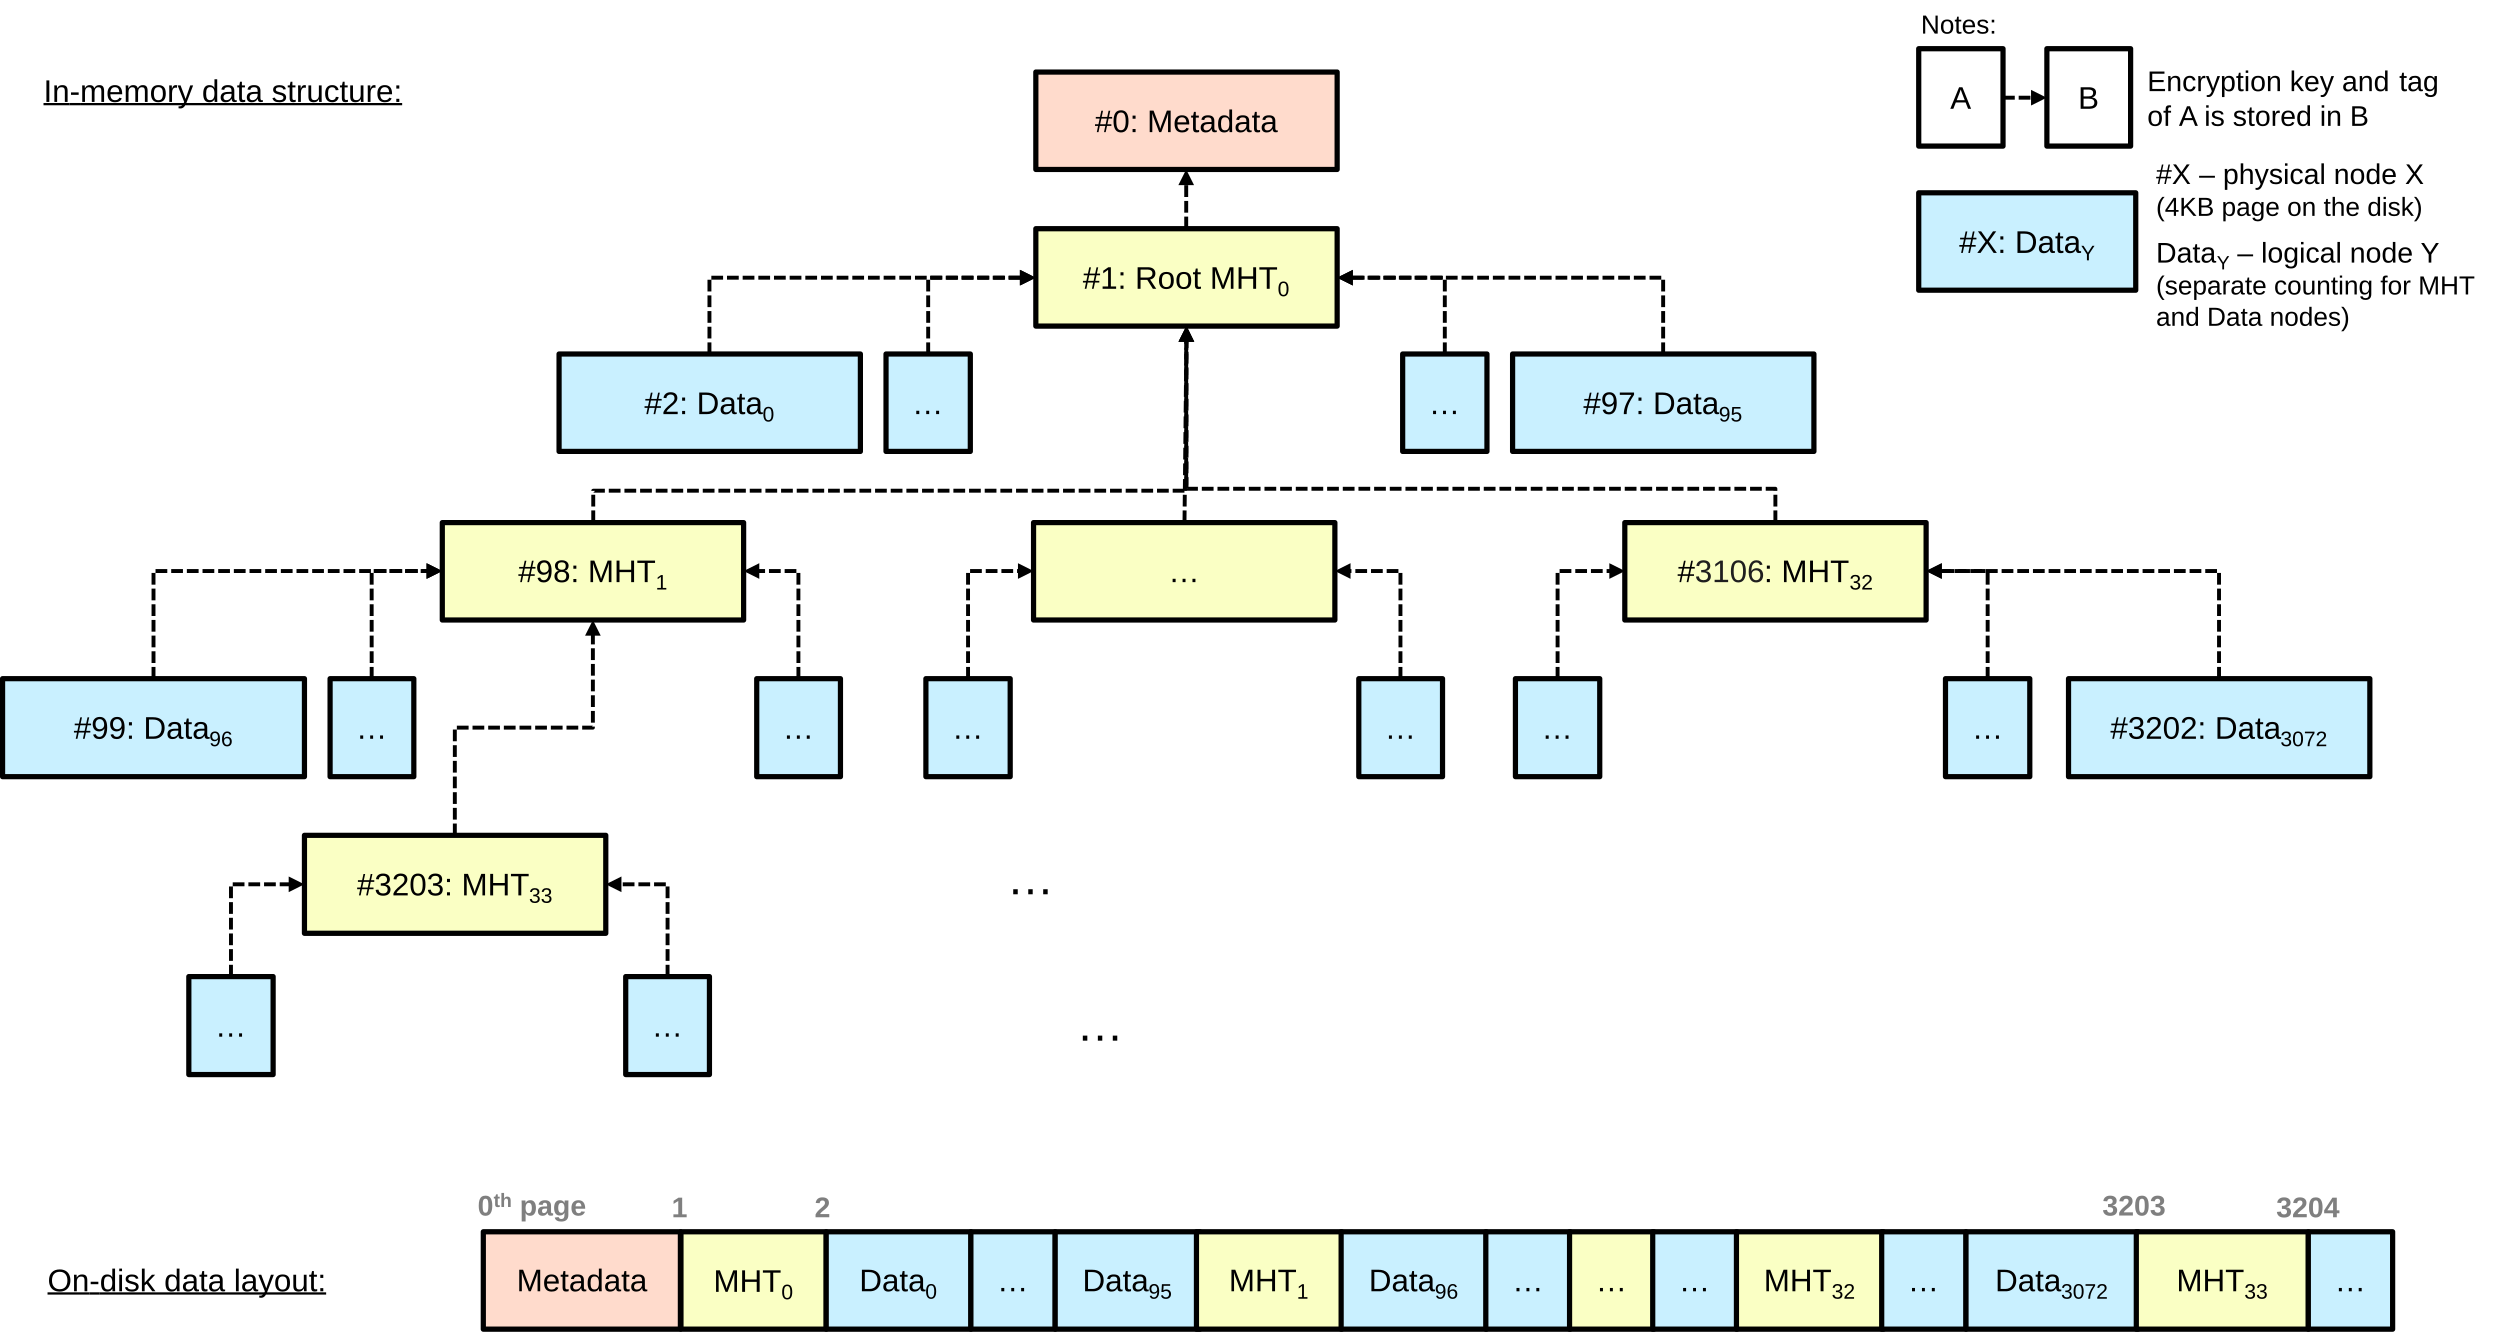
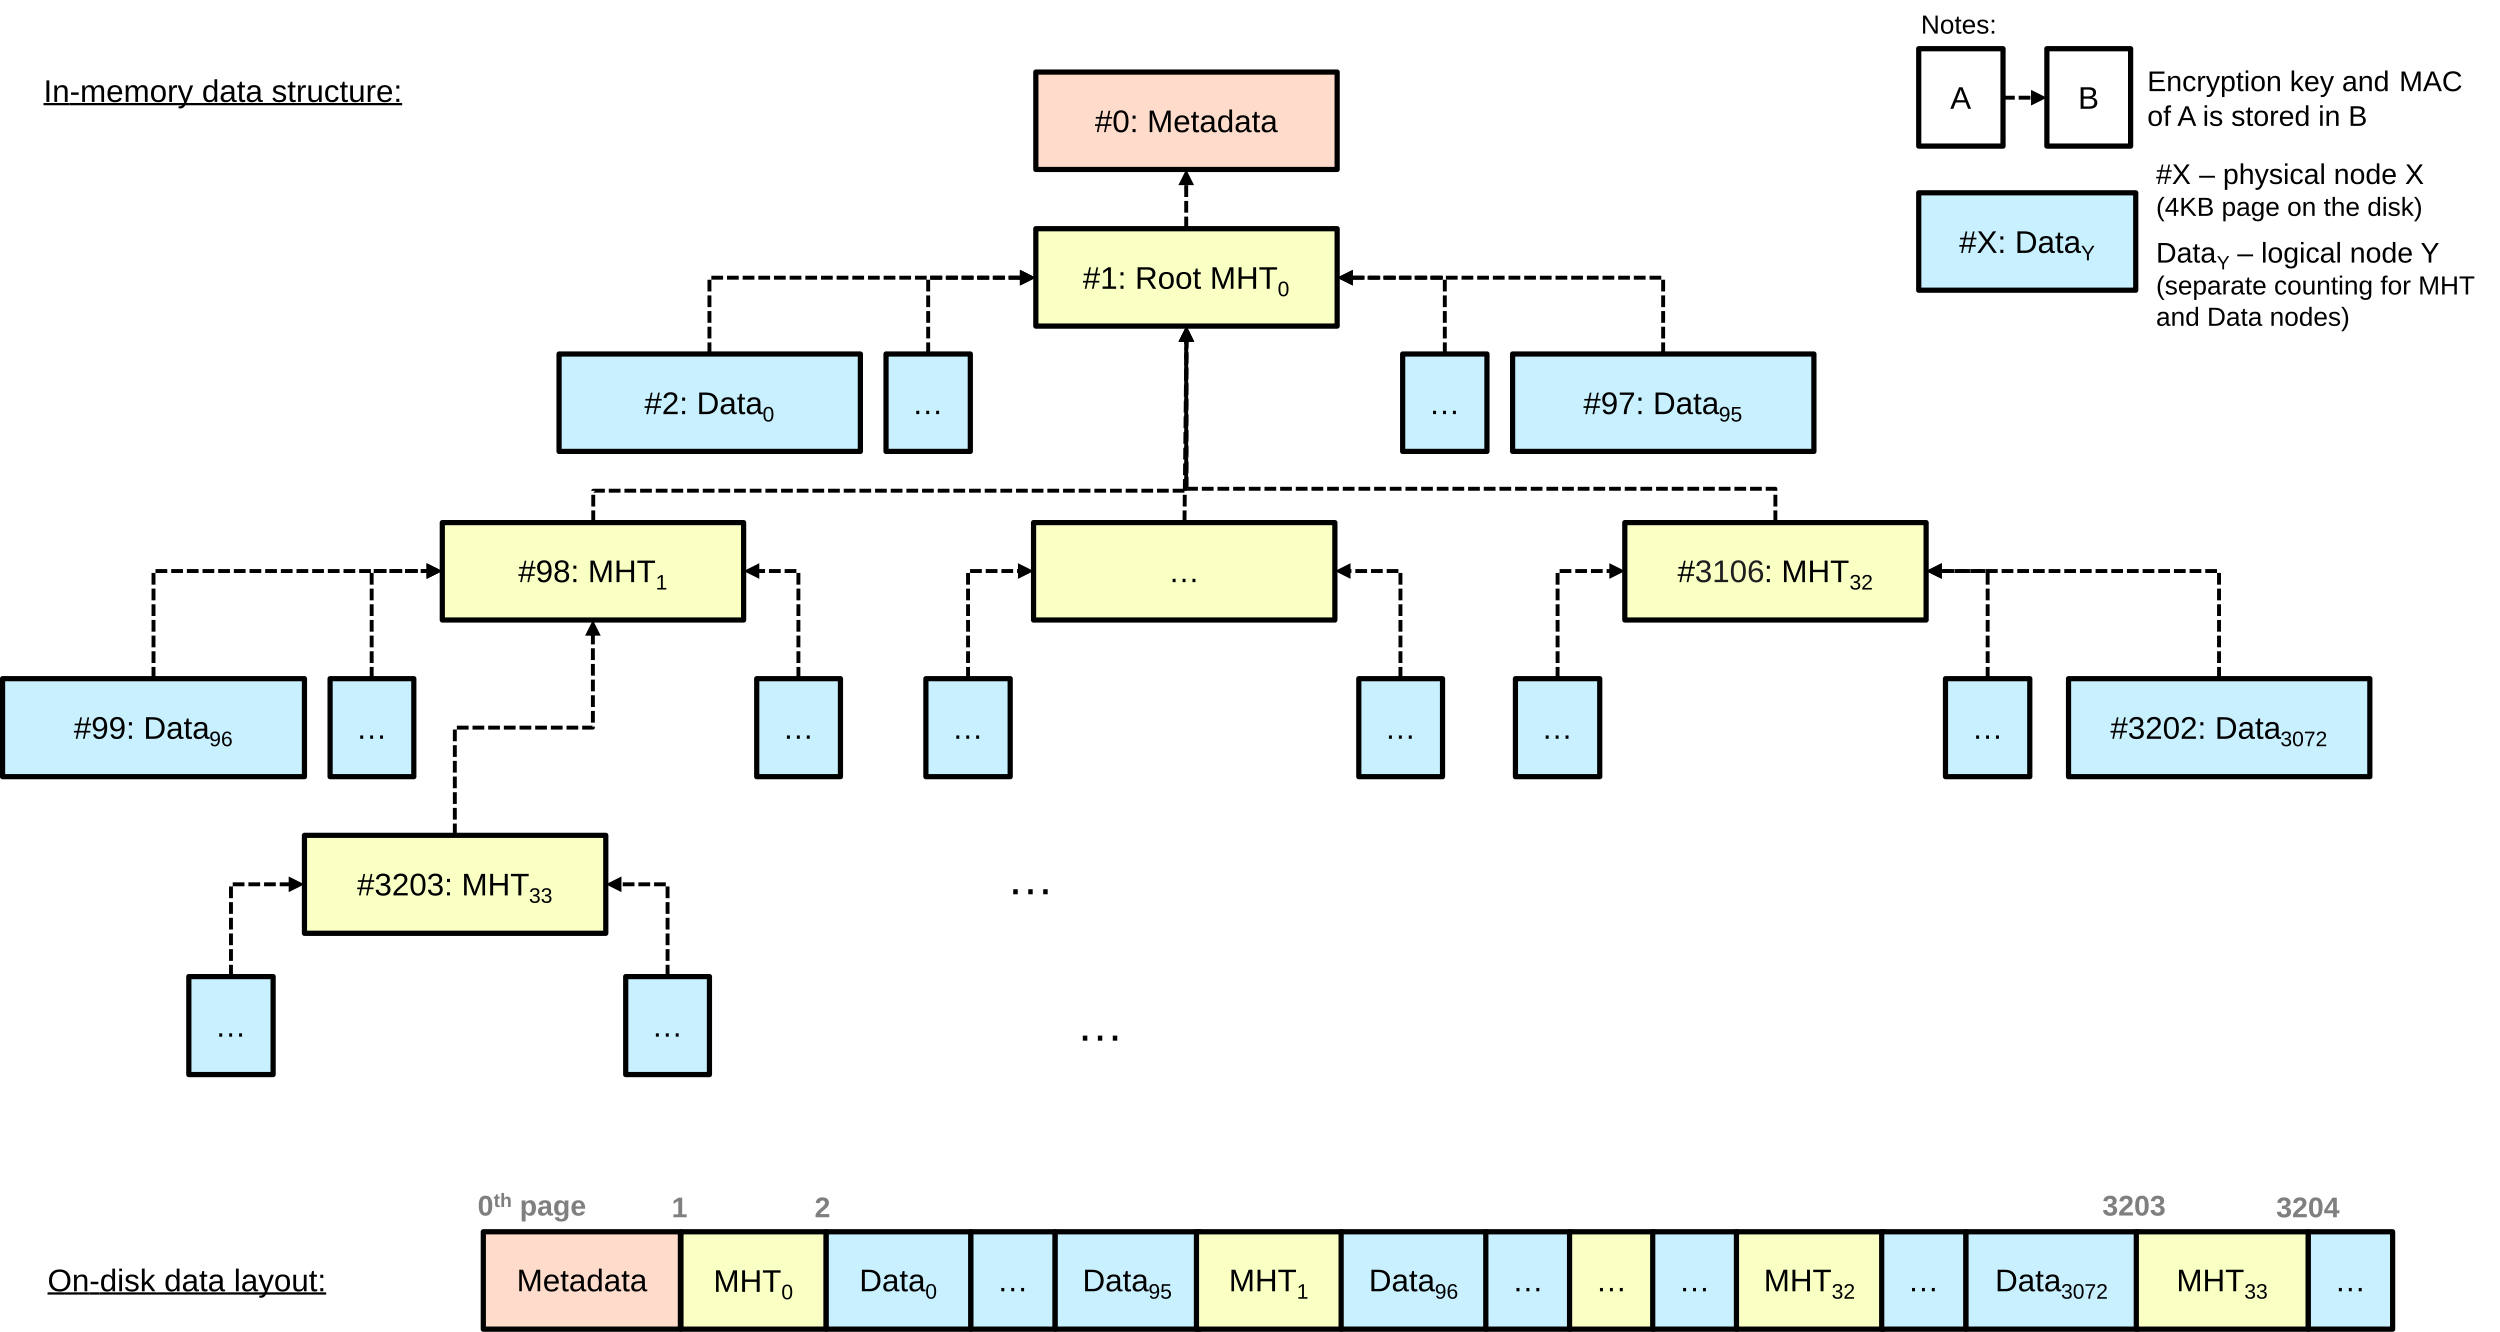
<svg xmlns="http://www.w3.org/2000/svg" width="4389" height="2338" xml:space="preserve" overflow="hidden">
  <g transform="translate(-14 -12)">
    <rect x="1832.5" y="138.5" width="529" height="171" stroke="#000000" stroke-width="9.167" stroke-linejoin="round" stroke-miterlimit="10" fill="#FFDBCC" />
    <text font-family="Arial,Arial_MSFontService,sans-serif" font-weight="400" font-size="55" transform="matrix(1 0 0 1 1936.16 244)">#0: Metadata</text>
    <rect x="1832.5" y="413.5" width="529" height="171" stroke="#000000" stroke-width="9.167" stroke-linejoin="round" stroke-miterlimit="10" fill="#FAFFC4" />
    <text font-family="Arial,Arial_MSFontService,sans-serif" font-weight="400" font-size="55" transform="matrix(1 0 0 1 1914.96 519)">#1: Root MHT</text>
    <text font-family="Arial,Arial_MSFontService,sans-serif" font-weight="400" font-size="37" transform="matrix(1 0 0 1 2256.99 532)">0</text>
    <path d="M3.438-1.20018e-05 3.438 20.625-3.437 20.625-3.438 1.20018e-05ZM3.438 27.5 3.438 48.125-3.437 48.125-3.437 27.5ZM3.438 55 3.438 75.625-3.437 75.625-3.437 55ZM13.75 75.865 0 103.365-13.75 75.865Z" transform="matrix(1 0 0 -1 2096.5 412.865)" />
    <rect x="995.5" y="633.5" width="529" height="171" stroke="#000000" stroke-width="9.167" stroke-linejoin="round" stroke-miterlimit="10" fill="#C9F0FF" />
    <text font-family="Arial,Arial_MSFontService,sans-serif" font-weight="400" font-size="55" transform="matrix(1 0 0 1 1145.33 739)">#2: Data</text>
    <text font-family="Arial,Arial_MSFontService,sans-serif" font-weight="400" font-size="37" transform="matrix(1 0 0 1 1352.72 752)">0</text>
    <rect x="1569.5" y="633.5" width="148" height="171" stroke="#000000" stroke-width="9.167" stroke-linejoin="round" stroke-miterlimit="10" fill="#C9F0FF" />
    <text font-family="Arial,Arial_MSFontService,sans-serif" font-weight="400" font-size="55" transform="matrix(1 0 0 1 1615.15 739)">…</text>
    <path d="M1640.06 633.683 1640.06 613.058 1646.94 613.058 1646.94 633.683ZM1640.06 606.183 1640.06 585.558 1646.94 585.558 1646.94 606.183ZM1640.06 578.683 1640.06 558.058 1646.94 558.058 1646.94 578.683ZM1640.06 551.183 1640.06 530.558 1646.94 530.558 1646.94 551.183ZM1640.06 523.683 1640.06 503.058 1646.94 503.058 1646.94 523.683ZM1646.82 496.063 1667.44 496.063 1667.44 502.938 1646.82 502.938ZM1674.32 496.063 1694.94 496.063 1694.94 502.938 1674.32 502.938ZM1701.82 496.063 1722.44 496.063 1722.44 502.938 1701.82 502.938ZM1729.32 496.063 1749.94 496.063 1749.94 502.938 1729.32 502.938ZM1756.82 496.063 1777.44 496.063 1777.44 502.938 1756.82 502.938ZM1784.32 496.063 1804.94 496.063 1804.94 502.938 1784.32 502.938ZM1805.01 485.75 1832.51 499.5 1805.01 513.25Z" />
    <rect x="2476.5" y="633.5" width="148" height="171" stroke="#000000" stroke-width="9.167" stroke-linejoin="round" stroke-miterlimit="10" fill="#C9F0FF" />
    <text font-family="Arial,Arial_MSFontService,sans-serif" font-weight="400" font-size="55" transform="matrix(1 0 0 1 2522.42 739)">…</text>
    <path d="M0-3.438 20.625-3.438 20.625 3.438 0 3.438ZM27.5-3.438 48.125-3.438 48.125 3.438 27.5 3.438ZM55-3.438 75.625-3.438 75.625 3.438 55 3.438ZM82.5-3.438 103.125-3.438 103.125 3.438 82.5 3.438ZM110-3.438 130.625-3.438 130.625 3.438 110 3.438ZM137.62 3.318 137.62 23.942 130.745 23.942 130.745 3.318ZM137.62 30.817 137.62 51.443 130.745 51.443 130.745 30.817ZM137.62 58.318 137.62 78.942 130.745 78.942 130.745 58.318ZM137.62 85.817 137.62 106.443 130.745 106.443 130.745 85.817ZM137.62 113.318 137.62 133.943 130.745 133.943 130.745 113.318ZM137.62 140.818 137.62 161.443 130.745 161.443 130.745 140.818ZM147.932 161.506 134.182 189.006 120.432 161.506Z" transform="matrix(-1.83697e-16 -1 -1 1.83697e-16 2550.51 633.683)" />
    <rect x="2669.5" y="633.5" width="529" height="171" stroke="#000000" stroke-width="9.167" stroke-linejoin="round" stroke-miterlimit="10" fill="#C9F0FF" />
    <text font-family="Arial,Arial_MSFontService,sans-serif" font-weight="400" font-size="55" transform="matrix(1 0 0 1 2793.73 739)">#97: Data</text>
    <text font-family="Arial,Arial_MSFontService,sans-serif" font-weight="400" font-size="37" transform="matrix(1 0 0 1 3031.49 752)">95</text>
    <rect x="790.5" y="929.5" width="529" height="171" stroke="#000000" stroke-width="9.167" stroke-linejoin="round" stroke-miterlimit="10" fill="#FAFFC4" />
    <text font-family="Arial,Arial_MSFontService,sans-serif" font-weight="400" font-size="55" transform="matrix(1 0 0 1 923.811 1034)">#98: MHT</text>
    <text font-family="Arial,Arial_MSFontService,sans-serif" font-weight="400" font-size="37" transform="matrix(1 0 0 1 1165.01 1047)">1</text>
    <rect x="18.5" y="1203.5" width="530" height="172" stroke="#000000" stroke-width="9.167" stroke-linejoin="round" stroke-miterlimit="10" fill="#C9F0FF" />
    <text font-family="Arial,Arial_MSFontService,sans-serif" font-weight="400" font-size="55" transform="matrix(1 0 0 1 143.583 1309)">#99: Data</text>
    <text font-family="Arial,Arial_MSFontService,sans-serif" font-weight="400" font-size="37" transform="matrix(1 0 0 1 381.343 1322)">96</text>
    <rect x="593.5" y="1203.5" width="147" height="172" stroke="#000000" stroke-width="9.167" stroke-linejoin="round" stroke-miterlimit="10" fill="#C9F0FF" />
    <text font-family="Arial,Arial_MSFontService,sans-serif" font-weight="400" font-size="55" transform="matrix(1 0 0 1 638.898 1309)">…</text>
    <path d="M663.063 1203.44 663.063 1182.82 669.938 1182.82 669.938 1203.44ZM663.063 1175.94 663.063 1155.32 669.938 1155.32 669.938 1175.94ZM663.063 1148.44 663.063 1127.82 669.938 1127.82 669.938 1148.44ZM663.063 1120.94 663.063 1100.32 669.938 1100.32 669.938 1120.94ZM663.063 1093.44 663.063 1072.82 669.938 1072.82 669.938 1093.44ZM663.063 1065.94 663.063 1045.32 669.938 1045.32 669.938 1065.94ZM663.063 1038.44 663.063 1017.82 669.938 1017.82 669.938 1038.44ZM670.058 1011.06 690.683 1011.06 690.683 1017.94 670.058 1017.94ZM697.558 1011.06 718.183 1011.06 718.183 1017.94 697.558 1017.94ZM725.058 1011.06 745.683 1011.06 745.683 1017.94 725.058 1017.94ZM752.558 1011.06 767.277 1011.06 767.277 1017.94 752.558 1017.94ZM762.694 1000.75 790.194 1014.5 762.694 1028.25Z" />
    <rect x="1342.5" y="1203.5" width="147" height="172" stroke="#000000" stroke-width="9.167" stroke-linejoin="round" stroke-miterlimit="10" fill="#C9F0FF" />
    <text font-family="Arial,Arial_MSFontService,sans-serif" font-weight="400" font-size="55" transform="matrix(1 0 0 1 1388.05 1309)">…</text>
    <path d="M0-3.438 20.625-3.438 20.625 3.438 0 3.438ZM27.5-3.438 48.125-3.438 48.125 3.438 27.5 3.438ZM55-3.438 75.625-3.438 75.625 3.438 55 3.438ZM82.5-3.438 103.125-3.438 103.125 3.438 82.5 3.438ZM110-3.438 130.625-3.438 130.625 3.438 110 3.438ZM137.5-3.438 158.125-3.438 158.125 3.438 137.5 3.438ZM165-3.438 185.625-3.438 185.625 3.438 165 3.438ZM192.38 3.558 192.38 24.183 185.505 24.183 185.505 3.558ZM192.38 31.058 192.38 51.683 185.505 51.683 185.505 31.058ZM192.38 58.558 192.38 73.277 185.505 73.277 185.505 58.558ZM202.692 68.694 188.942 96.194 175.192 68.694Z" transform="matrix(-1.83697e-16 -1 -1 1.83697e-16 1415.69 1203.44)" />
    <rect x="1828.5" y="929.5" width="529" height="171" stroke="#000000" stroke-width="9.167" stroke-linejoin="round" stroke-miterlimit="10" fill="#FAFFC4" />
    <text font-family="Arial,Arial_MSFontService,sans-serif" font-weight="400" font-size="55" transform="matrix(1 0 0 1 2065.18 1034)">…</text>
    <path d="M1256.06 633.683 1256.06 613.058 1262.94 613.058 1262.94 633.683ZM1256.06 606.183 1256.06 585.558 1262.94 585.558 1262.94 606.183ZM1256.06 578.683 1256.06 558.058 1262.94 558.058 1262.94 578.683ZM1256.06 551.183 1256.06 530.558 1262.94 530.558 1262.94 551.183ZM1256.06 523.683 1256.06 503.058 1262.94 503.058 1262.94 523.683ZM1262.82 496.063 1283.44 496.063 1283.44 502.938 1262.82 502.938ZM1290.32 496.063 1310.94 496.063 1310.94 502.938 1290.32 502.938ZM1317.82 496.063 1338.44 496.063 1338.44 502.938 1317.82 502.938ZM1345.32 496.063 1365.94 496.063 1365.94 502.938 1345.32 502.938ZM1372.82 496.063 1393.44 496.063 1393.44 502.938 1372.82 502.938ZM1400.32 496.063 1420.94 496.063 1420.94 502.938 1400.32 502.938ZM1427.82 496.063 1448.44 496.063 1448.44 502.938 1427.82 502.938ZM1455.32 496.063 1475.94 496.063 1475.94 502.938 1455.32 502.938ZM1482.82 496.063 1503.44 496.063 1503.44 502.938 1482.82 502.938ZM1510.32 496.063 1530.94 496.063 1530.94 502.938 1510.32 502.938ZM1537.82 496.063 1558.44 496.063 1558.44 502.938 1537.82 502.938ZM1565.32 496.063 1585.94 496.063 1585.94 502.938 1565.32 502.938ZM1592.82 496.063 1613.44 496.063 1613.44 502.938 1592.82 502.938ZM1620.32 496.063 1640.94 496.063 1640.94 502.938 1620.32 502.938ZM1647.82 496.063 1668.44 496.063 1668.44 502.938 1647.82 502.938ZM1675.32 496.063 1695.94 496.063 1695.94 502.938 1675.32 502.938ZM1702.82 496.063 1723.44 496.063 1723.44 502.938 1702.82 502.938ZM1730.32 496.063 1750.94 496.063 1750.94 502.938 1730.32 502.938ZM1757.82 496.063 1778.44 496.063 1778.44 502.938 1757.82 502.938ZM1785.32 496.063 1805.94 496.063 1805.94 502.938 1785.32 502.938ZM1804.32 485.75 1831.82 499.5 1804.32 513.25Z" />
    <path d="M0-3.438 20.625-3.438 20.625 3.438 0 3.438ZM27.5-3.438 48.125-3.438 48.125 3.438 27.5 3.438ZM55-3.438 75.625-3.438 75.625 3.438 55 3.438ZM82.5-3.438 103.125-3.438 103.125 3.438 82.5 3.438ZM110-3.438 130.625-3.438 130.625 3.438 110 3.438ZM137.62 3.317 137.62 23.942 130.745 23.942 130.745 3.317ZM137.62 30.817 137.62 51.442 130.745 51.442 130.745 30.817ZM137.62 58.317 137.62 78.942 130.745 78.942 130.745 58.317ZM137.62 85.817 137.62 106.442 130.745 106.442 130.745 85.817ZM137.62 113.317 137.62 133.942 130.745 133.942 130.745 113.317ZM137.62 140.817 137.62 161.442 130.745 161.442 130.745 140.817ZM137.62 168.317 137.62 188.942 130.745 188.942 130.745 168.317ZM137.62 195.817 137.62 216.442 130.745 216.442 130.745 195.817ZM137.62 223.317 137.62 243.942 130.745 243.942 130.745 223.317ZM137.62 250.817 137.62 271.442 130.745 271.442 130.745 250.817ZM137.62 278.317 137.62 298.942 130.745 298.942 130.745 278.317ZM137.62 305.817 137.62 326.442 130.745 326.442 130.745 305.817ZM137.62 333.317 137.62 353.942 130.745 353.942 130.745 333.317ZM137.62 360.817 137.62 381.442 130.745 381.442 130.745 360.817ZM137.62 388.317 137.62 408.942 130.745 408.942 130.745 388.317ZM137.62 415.817 137.62 436.442 130.745 436.442 130.745 415.817ZM137.62 443.317 137.62 463.942 130.745 463.942 130.745 443.317ZM137.62 470.817 137.62 491.442 130.745 491.442 130.745 470.817ZM137.62 498.317 137.62 518.942 130.745 518.942 130.745 498.317ZM137.62 525.817 137.62 546.442 130.745 546.442 130.745 525.817ZM147.933 544.817 134.183 572.317 120.433 544.817Z" transform="matrix(-1.83697e-16 -1 -1 1.83697e-16 2933.82 633.683)" />
    <path d="M1052.06 928.731 1052.06 908.106 1058.94 908.106 1058.94 928.731ZM1052.06 901.231 1052.06 880.606 1058.94 880.606 1058.94 901.231ZM1052.06 873.731 1052.06 873.492C1052.06 871.593 1053.6 870.054 1055.5 870.054L1075.89 870.054 1075.89 876.929 1055.5 876.929 1058.94 873.492 1058.94 873.731ZM1082.76 870.054 1103.39 870.054 1103.39 876.929 1082.76 876.929ZM1110.26 870.054 1130.89 870.054 1130.89 876.929 1110.26 876.929ZM1137.76 870.054 1158.39 870.054 1158.39 876.929 1137.76 876.929ZM1165.26 870.054 1185.89 870.054 1185.89 876.929 1165.26 876.929ZM1192.76 870.054 1213.39 870.054 1213.39 876.929 1192.76 876.929ZM1220.26 870.054 1240.89 870.054 1240.89 876.929 1220.26 876.929ZM1247.76 870.054 1268.39 870.054 1268.39 876.929 1247.76 876.929ZM1275.26 870.054 1295.89 870.054 1295.89 876.929 1275.26 876.929ZM1302.76 870.054 1323.39 870.054 1323.39 876.929 1302.76 876.929ZM1330.26 870.054 1350.89 870.054 1350.89 876.929 1330.26 876.929ZM1357.76 870.054 1378.39 870.054 1378.39 876.929 1357.76 876.929ZM1385.26 870.054 1405.89 870.054 1405.89 876.929 1385.26 876.929ZM1412.76 870.054 1433.39 870.054 1433.39 876.929 1412.76 876.929ZM1440.26 870.054 1460.89 870.054 1460.89 876.929 1440.26 876.929ZM1467.76 870.054 1488.39 870.054 1488.39 876.929 1467.76 876.929ZM1495.26 870.054 1515.89 870.054 1515.89 876.929 1495.26 876.929ZM1522.76 870.054 1543.39 870.054 1543.39 876.929 1522.76 876.929ZM1550.26 870.054 1570.89 870.054 1570.89 876.929 1550.26 876.929ZM1577.76 870.054 1598.39 870.054 1598.39 876.929 1577.76 876.929ZM1605.26 870.054 1625.89 870.054 1625.89 876.929 1605.26 876.929ZM1632.76 870.054 1653.39 870.054 1653.39 876.929 1632.76 876.929ZM1660.26 870.054 1680.89 870.054 1680.89 876.929 1660.26 876.929ZM1687.76 870.054 1708.39 870.054 1708.39 876.929 1687.76 876.929ZM1715.26 870.054 1735.89 870.054 1735.89 876.929 1715.26 876.929ZM1742.76 870.054 1763.39 870.054 1763.39 876.929 1742.76 876.929ZM1770.26 870.054 1790.89 870.054 1790.89 876.929 1770.26 876.929ZM1797.76 870.054 1818.39 870.054 1818.39 876.929 1797.76 876.929ZM1825.26 870.054 1845.89 870.054 1845.89 876.929 1825.26 876.929ZM1852.76 870.054 1873.39 870.054 1873.39 876.929 1852.76 876.929ZM1880.26 870.054 1900.89 870.054 1900.89 876.929 1880.26 876.929ZM1907.76 870.054 1928.39 870.054 1928.39 876.929 1907.76 876.929ZM1935.26 870.054 1955.89 870.054 1955.89 876.929 1935.26 876.929ZM1962.76 870.054 1983.39 870.054 1983.39 876.929 1962.76 876.929ZM1990.26 870.054 2010.89 870.054 2010.89 876.929 1990.26 876.929ZM2017.76 870.054 2038.39 870.054 2038.39 876.929 2017.76 876.929ZM2045.26 870.054 2065.89 870.054 2065.89 876.929 2045.26 876.929ZM2072.76 870.054 2093.39 870.054 2093.39 876.929 2072.76 876.929ZM2093.62 870.293 2093.62 849.668 2100.5 849.668 2100.5 870.293ZM2093.62 842.793 2093.62 822.168 2100.5 822.168 2100.5 842.793ZM2093.62 815.293 2093.62 794.668 2100.5 794.668 2100.5 815.293ZM2093.62 787.793 2093.62 767.168 2100.5 767.168 2100.5 787.793ZM2093.62 760.293 2093.62 739.668 2100.5 739.668 2100.5 760.293ZM2093.62 732.793 2093.62 712.168 2100.5 712.168 2100.5 732.793ZM2093.62 705.293 2093.62 684.668 2100.5 684.668 2100.5 705.293ZM2093.62 677.793 2093.62 657.168 2100.5 657.168 2100.5 677.793ZM2093.62 650.293 2093.62 629.668 2100.5 629.668 2100.5 650.293ZM2093.62 622.793 2093.62 607.417 2100.5 607.417 2100.5 622.793ZM2083.31 612 2097.06 584.5 2110.81 612Z" />
    <rect x="2866.5" y="929.5" width="529" height="171" stroke="#000000" stroke-width="9.167" stroke-linejoin="round" stroke-miterlimit="10" fill="#FAFFC4" />
    <text font-family="Arial,Arial_MSFontService,sans-serif" font-weight="400" font-size="55" transform="matrix(1 0 0 1 2959.05 1034)">#</text>
    <text fill="#1F1F1F" font-family="Arial,Arial_MSFontService,sans-serif" font-weight="400" font-size="55" transform="matrix(1 0 0 1 2989.41 1034)">3106</text>
    <text font-family="Arial,Arial_MSFontService,sans-serif" font-weight="400" font-size="55" transform="matrix(1 0 0 1 3110.87 1034)">: MHT</text>
    <text font-family="Arial,Arial_MSFontService,sans-serif" font-weight="400" font-size="37" transform="matrix(1 0 0 1 3260.97 1047)">32</text>
    <path d="M3.437-0.036 3.653 20.588-3.221 20.66-3.437 0.036ZM3.725 27.462 3.941 48.086-2.933 48.158-3.149 27.535ZM4.013 54.961 4.229 75.585-2.645 75.657-2.861 55.033ZM4.301 82.46 4.518 103.083-2.357 103.155-2.573 82.531ZM4.59 109.958 4.806 130.582-2.069 130.654-2.285 110.03ZM4.878 137.456 5.094 158.08-1.781 158.152-1.997 137.528ZM5.166 164.955 5.382 185.579-1.493 185.651-1.709 165.027ZM5.454 192.453 5.67 213.077-1.205 213.149-1.421 192.525ZM5.742 219.952 5.958 240.576-0.917 240.648-1.133 220.024ZM6.03 247.45 6.246 268.074-0.629 268.146-0.845 247.522ZM6.318 274.949 6.534 295.573-0.341 295.645-0.557 275.021ZM6.606 302.447 6.803 321.279-0.071 321.351-0.269 302.519ZM17.067 316.588 3.606 344.231-10.431 316.876Z" transform="matrix(1 0 0 -1 2093.5 928.731)" />
    <path d="M280.063 1203.44 280.063 1182.82 286.938 1182.82 286.938 1203.44ZM280.063 1175.94 280.063 1155.32 286.938 1155.32 286.938 1175.94ZM280.063 1148.44 280.063 1127.82 286.938 1127.82 286.938 1148.44ZM280.063 1120.94 280.063 1100.32 286.938 1100.32 286.938 1120.94ZM280.063 1093.44 280.063 1072.82 286.938 1072.82 286.938 1093.44ZM280.063 1065.94 280.063 1045.32 286.938 1045.32 286.938 1065.94ZM280.063 1038.44 280.063 1017.82 286.938 1017.82 286.938 1038.44ZM287.058 1011.06 307.683 1011.06 307.683 1017.94 287.058 1017.94ZM314.558 1011.06 335.183 1011.06 335.183 1017.94 314.558 1017.94ZM342.058 1011.06 362.683 1011.06 362.683 1017.94 342.058 1017.94ZM369.558 1011.06 390.183 1011.06 390.183 1017.94 369.558 1017.94ZM397.058 1011.06 417.683 1011.06 417.683 1017.94 397.058 1017.94ZM424.558 1011.06 445.183 1011.06 445.183 1017.94 424.558 1017.94ZM452.058 1011.06 472.683 1011.06 472.683 1017.94 452.058 1017.94ZM479.558 1011.06 500.183 1011.06 500.183 1017.94 479.558 1017.94ZM507.058 1011.06 527.683 1011.06 527.683 1017.94 507.058 1017.94ZM534.558 1011.06 555.183 1011.06 555.183 1017.94 534.558 1017.94ZM562.058 1011.06 582.683 1011.06 582.683 1017.94 562.058 1017.94ZM589.558 1011.06 610.183 1011.06 610.183 1017.94 589.558 1017.94ZM617.058 1011.06 637.683 1011.06 637.683 1017.94 617.058 1017.94ZM644.558 1011.06 665.183 1011.06 665.183 1017.94 644.558 1017.94ZM672.058 1011.06 692.683 1011.06 692.683 1017.94 672.058 1017.94ZM699.558 1011.06 720.183 1011.06 720.183 1017.94 699.558 1017.94ZM727.058 1011.06 747.683 1011.06 747.683 1017.94 727.058 1017.94ZM754.558 1011.06 767.587 1011.06 767.587 1017.94 754.558 1017.94ZM763.003 1000.75 790.503 1014.5 763.003 1028.25Z" />
    <rect x="1639.5" y="1203.5" width="148" height="172" stroke="#000000" stroke-width="9.167" stroke-linejoin="round" stroke-miterlimit="10" fill="#C9F0FF" />
    <text font-family="Arial,Arial_MSFontService,sans-serif" font-weight="400" font-size="55" transform="matrix(1 0 0 1 1685.42 1309)">…</text>
    <path d="M1710.06 1203.44 1710.06 1182.82 1716.94 1182.82 1716.94 1203.44ZM1710.06 1175.94 1710.06 1155.32 1716.94 1155.32 1716.94 1175.94ZM1710.06 1148.44 1710.06 1127.82 1716.94 1127.82 1716.94 1148.44ZM1710.06 1120.94 1710.06 1100.32 1716.94 1100.32 1716.94 1120.94ZM1710.06 1093.44 1710.06 1072.82 1716.94 1072.82 1716.94 1093.44ZM1710.06 1065.94 1710.06 1045.32 1716.94 1045.32 1716.94 1065.94ZM1710.06 1038.44 1710.06 1017.82 1716.94 1017.82 1716.94 1038.44ZM1717.06 1011.06 1737.68 1011.06 1737.68 1017.94 1717.06 1017.94ZM1744.56 1011.06 1765.18 1011.06 1765.18 1017.94 1744.56 1017.94ZM1772.06 1011.06 1792.68 1011.06 1792.68 1017.94 1772.06 1017.94ZM1799.56 1011.06 1805.71 1011.06 1805.71 1017.94 1799.56 1017.94ZM1801.13 1000.75 1828.63 1014.5 1801.13 1028.25Z" />
    <rect x="2399.5" y="1203.5" width="147" height="172" stroke="#000000" stroke-width="9.167" stroke-linejoin="round" stroke-miterlimit="10" fill="#C9F0FF" />
    <text font-family="Arial,Arial_MSFontService,sans-serif" font-weight="400" font-size="55" transform="matrix(1 0 0 1 2444.94 1309)">…</text>
    <path d="M0-3.438 20.625-3.438 20.625 3.438 0 3.438ZM27.5-3.438 48.125-3.438 48.125 3.438 27.5 3.438ZM55-3.438 75.625-3.438 75.625 3.438 55 3.438ZM82.5-3.438 103.125-3.438 103.125 3.438 82.5 3.438ZM110-3.438 130.625-3.438 130.625 3.438 110 3.438ZM137.5-3.438 158.125-3.438 158.125 3.438 137.5 3.438ZM165-3.438 185.625-3.438 185.625 3.438 165 3.438ZM192.38 3.558 192.38 24.183 185.505 24.183 185.505 3.558ZM192.38 31.058 192.38 51.683 185.505 51.683 185.505 31.058ZM192.38 58.558 192.38 79.183 185.505 79.183 185.505 58.558ZM192.38 86.058 192.38 92.212 185.505 92.212 185.505 86.058ZM202.692 87.629 188.942 115.129 175.192 87.629Z" transform="matrix(-1.83697e-16 -1 -1 1.83697e-16 2472.63 1203.44)" />
    <rect x="2674.5" y="1203.5" width="148" height="172" stroke="#000000" stroke-width="9.167" stroke-linejoin="round" stroke-miterlimit="10" fill="#C9F0FF" />
    <text font-family="Arial,Arial_MSFontService,sans-serif" font-weight="400" font-size="55" transform="matrix(1 0 0 1 2720.16 1309)">…</text>
    <path d="M2745.06 1203.44 2745.06 1182.82 2751.94 1182.82 2751.94 1203.44ZM2745.06 1175.94 2745.06 1155.32 2751.94 1155.32 2751.94 1175.94ZM2745.06 1148.44 2745.06 1127.82 2751.94 1127.82 2751.94 1148.44ZM2745.06 1120.94 2745.06 1100.32 2751.94 1100.32 2751.94 1120.94ZM2745.06 1093.44 2745.06 1072.82 2751.94 1072.82 2751.94 1093.44ZM2745.06 1065.94 2745.06 1045.32 2751.94 1045.32 2751.94 1065.94ZM2745.06 1038.44 2745.06 1017.82 2751.94 1017.82 2751.94 1038.44ZM2752.06 1011.06 2772.68 1011.06 2772.68 1017.94 2752.06 1017.94ZM2779.56 1011.06 2800.18 1011.06 2800.18 1017.94 2779.56 1017.94ZM2807.06 1011.06 2827.68 1011.06 2827.68 1017.94 2807.06 1017.94ZM2834.56 1011.06 2843.93 1011.06 2843.93 1017.94 2834.56 1017.94ZM2839.34 1000.75 2866.84 1014.5 2839.34 1028.25Z" />
    <rect x="3429.5" y="1203.5" width="148" height="172" stroke="#000000" stroke-width="9.167" stroke-linejoin="round" stroke-miterlimit="10" fill="#C9F0FF" />
    <text font-family="Arial,Arial_MSFontService,sans-serif" font-weight="400" font-size="55" transform="matrix(1 0 0 1 3475.8 1309)">…</text>
    <path d="M0-3.438 20.625-3.438 20.625 3.438 0 3.438ZM27.5-3.438 48.125-3.438 48.125 3.438 27.5 3.438ZM55-3.438 75.625-3.438 75.625 3.438 55 3.438ZM82.5-3.438 103.125-3.438 103.125 3.438 82.5 3.438ZM110-3.438 130.625-3.438 130.625 3.438 110 3.438ZM137.5-3.438 158.125-3.438 158.125 3.438 137.5 3.438ZM165-3.438 185.625-3.438 185.625 3.438 165 3.438ZM192.38 3.558 192.38 24.183 185.505 24.183 185.505 3.558ZM192.38 31.058 192.38 51.683 185.505 51.683 185.505 31.058ZM192.38 58.558 192.38 79.183 185.505 79.183 185.505 58.558ZM202.692 80.529 188.942 108.029 175.192 80.529Z" transform="matrix(-1.83697e-16 -1 -1 1.83697e-16 3503.53 1203.44)" />
    <rect x="3645.5" y="1203.5" width="529" height="172" stroke="#000000" stroke-width="9.167" stroke-linejoin="round" stroke-miterlimit="10" fill="#C9F0FF" />
    <text font-family="Arial,Arial_MSFontService,sans-serif" font-weight="400" font-size="55" transform="matrix(1 0 0 1 3718.99 1309)">#3202: Data</text>
    <text font-family="Arial,Arial_MSFontService,sans-serif" font-weight="400" font-size="37" transform="matrix(1 0 0 1 4017.48 1322)">3072</text>
    <path d="M0-3.438 20.625-3.438 20.625 3.438 0 3.438ZM27.5-3.438 48.125-3.438 48.125 3.438 27.5 3.438ZM55-3.438 58.678-3.438C60.576-3.438 62.115-1.898 62.115 0L62.115 16.947 55.24 16.947 55.24 0 58.678 3.438 55 3.438ZM62.115 23.822 62.115 44.447 55.24 44.447 55.24 23.822ZM62.115 51.322 62.115 71.947 55.24 71.947 55.24 51.322ZM62.115 78.822 62.115 99.447 55.24 99.447 55.24 78.822ZM62.115 106.322 62.115 126.947 55.24 126.947 55.24 106.322ZM62.115 133.822 62.115 154.447 55.24 154.447 55.24 133.822ZM62.115 161.322 62.115 181.947 55.24 181.947 55.24 161.322ZM62.115 188.822 62.115 209.447 55.24 209.447 55.24 188.822ZM62.115 216.322 62.115 236.947 55.24 236.947 55.24 216.322ZM62.115 243.822 62.115 264.447 55.24 264.447 55.24 243.822ZM62.115 271.322 62.115 291.947 55.24 291.947 55.24 271.322ZM62.115 298.822 62.115 319.447 55.24 319.447 55.24 298.822ZM62.115 326.322 62.115 346.947 55.24 346.947 55.24 326.322ZM62.115 353.822 62.115 374.447 55.24 374.447 55.24 353.822ZM62.115 381.322 62.115 401.947 55.24 401.947 55.24 381.322ZM62.115 408.822 62.115 429.447 55.24 429.447 55.24 408.822ZM62.115 436.322 62.115 456.947 55.24 456.947 55.24 436.322ZM62.115 463.822 62.115 484.447 55.24 484.447 55.24 463.822ZM62.115 491.322 62.115 511.947 55.24 511.947 55.24 491.322ZM62.115 518.822 62.115 539.447 55.24 539.447 55.24 518.822ZM62.115 546.322 62.115 566.947 55.24 566.947 55.24 546.322ZM62.115 573.822 62.115 594.447 55.24 594.447 55.24 573.822ZM62.115 601.322 62.115 621.947 55.24 621.947 55.24 601.322ZM62.115 628.822 62.115 649.447 55.24 649.447 55.24 628.822ZM62.115 656.322 62.115 676.947 55.24 676.947 55.24 656.322ZM62.115 683.822 62.115 704.447 55.24 704.447 55.24 683.822ZM62.115 711.322 62.115 731.947 55.24 731.947 55.24 711.322ZM62.115 738.822 62.115 759.447 55.24 759.447 55.24 738.822ZM62.115 766.322 62.115 786.947 55.24 786.947 55.24 766.322ZM62.115 793.822 62.115 814.447 55.24 814.447 55.24 793.822ZM62.115 821.322 62.115 841.947 55.24 841.947 55.24 821.322ZM62.115 848.822 62.115 869.447 55.24 869.447 55.24 848.822ZM62.115 876.322 62.115 896.947 55.24 896.947 55.24 876.322ZM62.115 903.822 62.115 924.447 55.24 924.447 55.24 903.822ZM62.115 931.322 62.115 951.947 55.24 951.947 55.24 931.322ZM62.115 958.822 62.115 979.447 55.24 979.447 55.24 958.822ZM62.115 986.322 62.115 1006.95 55.24 1006.95 55.24 986.322ZM62.115 1013.82 62.115 1034.35 58.678 1030.91 58.775 1030.91 58.775 1037.79 58.678 1037.79C56.779 1037.79 55.24 1036.25 55.24 1034.35L55.24 1013.82ZM65.65 1030.91 86.275 1030.91 86.275 1037.79 65.65 1037.79ZM93.15 1030.91 113.775 1030.91 113.775 1037.79 93.15 1037.79ZM120.65 1030.91 141.275 1030.91 141.275 1037.79 120.65 1037.79ZM148.15 1030.91 168.775 1030.91 168.775 1037.79 148.15 1037.79ZM175.65 1030.91 196.275 1030.91 196.275 1037.79 175.65 1037.79ZM203.15 1030.91 223.775 1030.91 223.775 1037.79 203.15 1037.79ZM230.65 1030.91 251.275 1030.91 251.275 1037.79 230.65 1037.79ZM258.15 1030.91 278.775 1030.91 278.775 1037.79 258.15 1037.79ZM285.65 1030.91 306.275 1030.91 306.275 1037.79 285.65 1037.79ZM313.15 1030.91 321.314 1030.91 321.314 1037.79 313.15 1037.79ZM316.731 1020.6 344.231 1034.35 316.731 1048.1Z" transform="matrix(-1.83697e-16 -1 -1 1.83697e-16 3130.85 928.731)" />
    <rect x="548.5" y="1478.5" width="529" height="172" stroke="#000000" stroke-width="9.167" stroke-linejoin="round" stroke-miterlimit="10" fill="#FAFFC4" />
    <text font-family="Arial,Arial_MSFontService,sans-serif" font-weight="400" font-size="55" transform="matrix(1 0 0 1 640.762 1584)">#3203: MHT</text>
    <text font-family="Arial,Arial_MSFontService,sans-serif" font-weight="400" font-size="37" transform="matrix(1 0 0 1 942.689 1597)">33</text>
    <rect x="345.5" y="1726.5" width="148" height="172" stroke="#000000" stroke-width="9.167" stroke-linejoin="round" stroke-miterlimit="10" fill="#C9F0FF" />
    <text font-family="Arial,Arial_MSFontService,sans-serif" font-weight="400" font-size="55" transform="matrix(1 0 0 1 391.398 1832)">…</text>
    <rect x="1112.5" y="1726.5" width="147" height="172" stroke="#000000" stroke-width="9.167" stroke-linejoin="round" stroke-miterlimit="10" fill="#C9F0FF" />
    <text font-family="Arial,Arial_MSFontService,sans-serif" font-weight="400" font-size="55" transform="matrix(1 0 0 1 1157.96 1832)">…</text>
    <path d="M416.063 1726.42 416.063 1705.8 422.938 1705.8 422.938 1726.42ZM416.063 1698.92 416.063 1678.3 422.938 1678.3 422.938 1698.92ZM416.063 1671.42 416.063 1650.8 422.938 1650.8 422.938 1671.42ZM416.063 1643.92 416.063 1623.3 422.938 1623.3 422.938 1643.92ZM416.063 1616.42 416.063 1595.8 422.938 1595.8 422.938 1616.42ZM416.063 1588.92 416.063 1568.3 422.938 1568.3 422.938 1588.92ZM422.577 1561.06 443.202 1561.06 443.202 1567.94 422.577 1567.94ZM450.077 1561.06 470.702 1561.06 470.702 1567.94 450.077 1567.94ZM477.577 1561.06 498.202 1561.06 498.202 1567.94 477.577 1567.94ZM505.077 1561.06 525.405 1561.06 525.405 1567.94 505.077 1567.94ZM520.822 1550.75 548.322 1564.5 520.822 1578.25Z" />
    <path d="M809.063 1478.38 809.063 1457.76 815.938 1457.76 815.938 1478.38ZM809.063 1450.88 809.063 1430.26 815.938 1430.26 815.938 1450.88ZM809.063 1423.38 809.063 1402.76 815.938 1402.76 815.938 1423.38ZM809.063 1395.88 809.063 1375.26 815.938 1375.26 815.938 1395.88ZM809.063 1368.38 809.063 1347.76 815.938 1347.76 815.938 1368.38ZM809.063 1340.88 809.063 1320.26 815.938 1320.26 815.938 1340.88ZM809.063 1313.38 809.063 1292.76 815.938 1292.76 815.938 1313.38ZM816.058 1286 836.683 1286 836.683 1292.88 816.058 1292.88ZM843.558 1286 864.183 1286 864.183 1292.88 843.558 1292.88ZM871.058 1286 891.683 1286 891.683 1292.88 871.058 1292.88ZM898.558 1286 919.183 1286 919.183 1292.88 898.558 1292.88ZM926.058 1286 946.683 1286 946.683 1292.88 926.058 1292.88ZM953.558 1286 974.183 1286 974.183 1292.88 953.558 1292.88ZM981.058 1286 1001.68 1286 1001.68 1292.88 981.058 1292.88ZM1008.56 1286 1029.18 1286 1029.18 1292.88 1008.56 1292.88ZM1036.06 1286 1054.87 1286 1051.43 1289.44 1051.43 1287.63 1058.31 1287.63 1058.31 1289.44C1058.31 1291.34 1056.77 1292.88 1054.87 1292.88L1036.06 1292.88ZM1051.43 1280.76 1051.43 1260.13 1058.31 1260.13 1058.31 1280.76ZM1051.43 1253.26 1051.43 1232.63 1058.31 1232.63 1058.31 1253.26ZM1051.43 1225.76 1051.43 1205.13 1058.31 1205.13 1058.31 1225.76ZM1051.43 1198.26 1051.43 1177.63 1058.31 1177.63 1058.31 1198.26ZM1051.43 1170.76 1051.43 1150.13 1058.31 1150.13 1058.31 1170.76ZM1051.43 1143.26 1051.43 1123.42 1058.31 1123.42 1058.31 1143.26ZM1041.12 1128 1054.87 1100.5 1068.62 1128Z" />
    <path d="M0-3.438 20.625-3.438 20.625 3.438 0 3.438ZM27.5-3.438 48.125-3.438 48.125 3.438 27.5 3.438ZM55-3.438 75.625-3.438 75.625 3.438 55 3.438ZM82.5-3.438 103.125-3.438 103.125 3.438 82.5 3.438ZM110-3.438 130.625-3.438 130.625 3.438 110 3.438ZM137.5-3.438 158.125-3.438 158.125 3.438 137.5 3.438ZM165.361 3.077 165.361 23.702 158.486 23.702 158.486 3.077ZM165.361 30.577 165.361 51.202 158.486 51.202 158.486 30.577ZM165.361 58.077 165.361 78.702 158.486 78.702 158.486 58.077ZM175.673 80.977 161.923 108.477 148.173 80.977Z" transform="matrix(-1.83697e-16 -1 -1 1.83697e-16 1185.98 1726.42)" />
    <text font-family="Arial,Arial_MSFontService,sans-serif" font-weight="400" font-size="83" transform="matrix(1 0 0 1 1781.56 1582)">…</text>
    <text font-family="Arial,Arial_MSFontService,sans-serif" font-weight="400" font-size="83" transform="matrix(1 0 0 1 1903.73 1839)">…</text>
    <text font-family="Arial,Arial_MSFontService,sans-serif" font-weight="400" font-size="55" text-decoration="underline" transform="matrix(1 0 0 1 90.3905 191)">In</text>
    <text font-family="Arial,Arial_MSFontService,sans-serif" font-weight="400" font-size="55" text-decoration="underline" transform="matrix(1 0 0 1 136.224 191)">-</text>
    <text font-family="Arial,Arial_MSFontService,sans-serif" font-weight="400" font-size="55" text-decoration="underline" transform="matrix(1 0 0 1 154.557 191)">memory data structure:</text>
    <text font-family="Arial,Arial_MSFontService,sans-serif" font-weight="400" font-size="55" text-decoration="underline" transform="matrix(1 0 0 1 97.4427 2279)">On</text>
    <text font-family="Arial,Arial_MSFontService,sans-serif" font-weight="400" font-size="55" text-decoration="underline" transform="matrix(1 0 0 1 170.776 2279)">-</text>
    <text font-family="Arial,Arial_MSFontService,sans-serif" font-weight="400" font-size="55" text-decoration="underline" transform="matrix(1 0 0 1 189.109 2279)">disk data layout:</text>
    <rect x="862.5" y="2174.5" width="346" height="171" stroke="#000000" stroke-width="9.167" stroke-linejoin="round" stroke-miterlimit="10" fill="#FFDBCC" />
    <text font-family="Arial,Arial_MSFontService,sans-serif" font-weight="400" font-size="55" transform="matrix(1 0 0 1 921.074 2279)">Metadata</text>
    <rect x="1209.5" y="2174.5" width="255" height="171" stroke="#000000" stroke-width="9.167" stroke-linejoin="round" stroke-miterlimit="10" fill="#FAFFC4" />
    <text font-family="Arial,Arial_MSFontService,sans-serif" font-weight="400" font-size="55" transform="matrix(1 0 0 1 1266.57 2280)">MHT</text>
    <text font-family="Arial,Arial_MSFontService,sans-serif" font-weight="400" font-size="37" transform="matrix(1 0 0 1 1385.73 2293)">0</text>
    <rect x="1464.5" y="2174.5" width="254" height="171" stroke="#000000" stroke-width="9.167" stroke-linejoin="round" stroke-miterlimit="10" fill="#C9F0FF" />
    <text font-family="Arial,Arial_MSFontService,sans-serif" font-weight="400" font-size="55" transform="matrix(1 0 0 1 1522.66 2279)">Data</text>
    <text font-family="Arial,Arial_MSFontService,sans-serif" font-weight="400" font-size="37" transform="matrix(1 0 0 1 1638.39 2292)">0</text>
    <rect x="1718.5" y="2174.5" width="148" height="171" stroke="#000000" stroke-width="9.167" stroke-linejoin="round" stroke-miterlimit="10" fill="#C9F0FF" />
    <text font-family="Arial,Arial_MSFontService,sans-serif" font-weight="400" font-size="55" transform="matrix(1 0 0 1 1764.4 2279)">…</text>
    <rect x="1866.5" y="2174.5" width="254" height="171" stroke="#000000" stroke-width="9.167" stroke-linejoin="round" stroke-miterlimit="10" fill="#C9F0FF" />
    <text font-family="Arial,Arial_MSFontService,sans-serif" font-weight="400" font-size="55" transform="matrix(1 0 0 1 1914.48 2279)">Data</text>
    <text font-family="Arial,Arial_MSFontService,sans-serif" font-weight="400" font-size="37" transform="matrix(1 0 0 1 2030.21 2292)">95</text>
    <rect x="2114.5" y="2174.5" width="255" height="171" stroke="#000000" stroke-width="9.167" stroke-linejoin="round" stroke-miterlimit="10" fill="#FAFFC4" />
    <text font-family="Arial,Arial_MSFontService,sans-serif" font-weight="400" font-size="55" transform="matrix(1 0 0 1 2171.42 2279)">MHT</text>
    <text font-family="Arial,Arial_MSFontService,sans-serif" font-weight="400" font-size="37" transform="matrix(1 0 0 1 2290.59 2292)">1</text>
    <rect x="2368.5" y="2174.5" width="255" height="171" stroke="#000000" stroke-width="9.167" stroke-linejoin="round" stroke-miterlimit="10" fill="#C9F0FF" />
    <text font-family="Arial,Arial_MSFontService,sans-serif" font-weight="400" font-size="55" transform="matrix(1 0 0 1 2417.15 2279)">Data</text>
    <text font-family="Arial,Arial_MSFontService,sans-serif" font-weight="400" font-size="37" transform="matrix(1 0 0 1 2532.88 2292)">96</text>
    <rect x="2622.5" y="2174.5" width="148" height="171" stroke="#000000" stroke-width="9.167" stroke-linejoin="round" stroke-miterlimit="10" fill="#C9F0FF" />
    <text font-family="Arial,Arial_MSFontService,sans-serif" font-weight="400" font-size="55" transform="matrix(1 0 0 1 2668.87 2279)">…</text>
    <rect x="2769.5" y="2174.5" width="148" height="171" stroke="#000000" stroke-width="9.167" stroke-linejoin="round" stroke-miterlimit="10" fill="#FAFFC4" />
    <text font-family="Arial,Arial_MSFontService,sans-serif" font-weight="400" font-size="55" transform="matrix(1 0 0 1 2815.43 2279)">…</text>
    <rect x="2915.5" y="2174.5" width="148" height="171" stroke="#000000" stroke-width="9.167" stroke-linejoin="round" stroke-miterlimit="10" fill="#C9F0FF" />
    <text font-family="Arial,Arial_MSFontService,sans-serif" font-weight="400" font-size="55" transform="matrix(1 0 0 1 2961.38 2279)">…</text>
    <rect x="3062.5" y="2174.5" width="258" height="171" stroke="#000000" stroke-width="9.167" stroke-linejoin="round" stroke-miterlimit="10" fill="#FAFFC4" />
    <text font-family="Arial,Arial_MSFontService,sans-serif" font-weight="400" font-size="55" transform="matrix(1 0 0 1 3110.5 2279)">MHT</text>
    <text font-family="Arial,Arial_MSFontService,sans-serif" font-weight="400" font-size="37" transform="matrix(1 0 0 1 3229.67 2292)">32</text>
    <path d="M0-3.438 20.625-3.438 20.625 3.438 0 3.438ZM27.5-3.438 48.125-3.438 48.125 3.438 27.5 3.438ZM55-3.438 75.625-3.438 75.625 3.438 55 3.438ZM82.5-3.438 103.125-3.438 103.125 3.438 82.5 3.438ZM110-3.438 130.625-3.438 130.625 3.438 110 3.438ZM137.5-3.438 158.125-3.438 158.125 3.438 137.5 3.438ZM165-3.438 185.625-3.438 185.625 3.438 165 3.438ZM192.38 3.558 192.38 24.183 185.505 24.183 185.505 3.558ZM192.38 31.058 192.38 51.683 185.505 51.683 185.505 31.058ZM192.38 58.558 192.38 79.183 185.505 79.183 185.505 58.558ZM192.38 86.058 192.38 106.683 185.505 106.683 185.505 86.058ZM192.38 113.558 192.38 134.183 185.505 134.183 185.505 113.558ZM192.38 141.058 192.38 161.683 185.505 161.683 185.505 141.058ZM192.38 168.558 192.38 189.183 185.505 189.183 185.505 168.558ZM192.38 196.058 192.38 216.683 185.505 216.683 185.505 196.058ZM192.38 223.558 192.38 244.183 185.505 244.183 185.505 223.558ZM192.38 251.058 192.38 271.683 185.505 271.683 185.505 251.058ZM192.38 278.558 192.38 299.183 185.505 299.183 185.505 278.558ZM192.38 306.058 192.38 326.683 185.505 326.683 185.505 306.058ZM192.38 333.558 192.38 354.183 185.505 354.183 185.505 333.558ZM192.38 361.058 192.38 381.683 185.505 381.683 185.505 361.058ZM192.38 388.558 192.38 409.183 185.505 409.183 185.505 388.558ZM192.38 416.058 192.38 436.683 185.505 436.683 185.505 416.058ZM192.38 443.558 192.38 464.183 185.505 464.183 185.505 443.558ZM192.38 471.058 192.38 491.299 185.505 491.299 185.505 471.058ZM202.692 486.716 188.942 514.216 175.192 486.716Z" transform="matrix(-1.83697e-16 -1 -1 1.83697e-16 3909.72 1203.44)" />
    <rect x="3317.5" y="2174.5" width="148" height="171" stroke="#000000" stroke-width="9.167" stroke-linejoin="round" stroke-miterlimit="10" fill="#C9F0FF" />
    <text font-family="Arial,Arial_MSFontService,sans-serif" font-weight="400" font-size="55" transform="matrix(1 0 0 1 3363.23 2279)">…</text>
    <rect x="3465.5" y="2174.5" width="302" height="171" stroke="#000000" stroke-width="9.167" stroke-linejoin="round" stroke-miterlimit="10" fill="#C9F0FF" />
    <text font-family="Arial,Arial_MSFontService,sans-serif" font-weight="400" font-size="55" transform="matrix(1 0 0 1 3516.61 2279)">Data</text>
    <text font-family="Arial,Arial_MSFontService,sans-serif" font-weight="400" font-size="37" transform="matrix(1 0 0 1 3632.33 2292)">3072</text>
    <rect x="3764.5" y="2174.5" width="302" height="171" stroke="#000000" stroke-width="9.167" stroke-linejoin="round" stroke-miterlimit="10" fill="#FAFFC4" />
    <text font-family="Arial,Arial_MSFontService,sans-serif" font-weight="400" font-size="55" transform="matrix(1 0 0 1 3834.95 2279)">MHT</text>
    <text font-family="Arial,Arial_MSFontService,sans-serif" font-weight="400" font-size="37" transform="matrix(1 0 0 1 3954.12 2292)">33</text>
    <rect x="4066.5" y="2174.5" width="148" height="171" stroke="#000000" stroke-width="9.167" stroke-linejoin="round" stroke-miterlimit="10" fill="#C9F0FF" />
    <text font-family="Arial,Arial_MSFontService,sans-serif" font-weight="400" font-size="55" transform="matrix(1 0 0 1 4112.65 2279)">…</text>
    <rect x="3382.5" y="97.5" width="148" height="171" stroke="#000000" stroke-width="9.167" stroke-linejoin="round" stroke-miterlimit="10" fill="none" />
    <text font-family="Arial,Arial_MSFontService,sans-serif" font-weight="400" font-size="55" transform="matrix(1 0 0 1 3437.83 203)">A</text>
    <rect x="3607.5" y="97.5" width="147" height="171" stroke="#000000" stroke-width="9.167" stroke-linejoin="round" stroke-miterlimit="10" fill="none" />
    <text font-family="Arial,Arial_MSFontService,sans-serif" font-weight="400" font-size="55" transform="matrix(1 0 0 1 3662.27 203)">B</text>
    <path d="M3530.5 180.063 3551.13 180.063 3551.13 186.938 3530.5 186.938ZM3558 180.063 3578.63 180.063 3578.63 186.938 3558 186.938ZM3579.68 169.75 3607.18 183.5 3579.68 197.25Z" />
    <text font-family="Arial,Arial_MSFontService,sans-serif" font-weight="400" font-size="50" transform="matrix(1 0 0 1 3783.73 172)">Encryption key and </text>
-     <text font-family="Arial,Arial_MSFontService,sans-serif" font-weight="400" font-size="50" transform="matrix(1 0 0 1 4226.02 172)">tag</text>
-     <text font-family="Arial,Arial_MSFontService,sans-serif" font-weight="400" font-size="50" transform="matrix(1 0 0 1 3783.73 233)">of </text>
-     <text font-family="Arial,Arial_MSFontService,sans-serif" font-weight="400" font-size="50" transform="matrix(1 0 0 1 3839.3 233)">A is stored in B</text>
+     <text font-family="Arial,Arial_MSFontService,sans-serif" font-weight="400" font-size="50" transform="matrix(1 0 0 1 4226.02 172)">MAC</text>
+     <text font-family="Arial,Arial_MSFontService,sans-serif" font-weight="400" font-size="50" transform="matrix(1 0 0 1 3783.73 233)">of A is stored in B</text>
    <rect x="3382.5" y="350.5" width="381" height="171" stroke="#000000" stroke-width="9.167" stroke-linejoin="round" stroke-miterlimit="10" fill="#C9F0FF" />
    <text font-family="Arial,Arial_MSFontService,sans-serif" font-weight="400" font-size="55" transform="matrix(1 0 0 1 3453.53 456)">#X: Data</text>
    <text font-family="Arial,Arial_MSFontService,sans-serif" font-weight="400" font-size="37" transform="matrix(1 0 0 1 3667.22 469)">Y</text>
    <text fill="#7F7F7F" font-family="Arial,Arial_MSFontService,sans-serif" font-weight="700" font-size="50" transform="matrix(1 0 0 1 852.486 2146)">0</text>
    <text fill="#7F7F7F" font-family="Arial,Arial_MSFontService,sans-serif" font-weight="700" font-size="34" transform="matrix(1 0 0 1 880.558 2131)">th</text>
    <text fill="#7F7F7F" font-family="Arial,Arial_MSFontService,sans-serif" font-weight="700" font-size="50" transform="matrix(1 0 0 1 926.392 2146)">page</text>
    <text fill="#7F7F7F" font-family="Arial,Arial_MSFontService,sans-serif" font-weight="700" font-size="50" transform="matrix(1 0 0 1 1193.09 2149)">1</text>
    <text fill="#7F7F7F" font-family="Arial,Arial_MSFontService,sans-serif" font-weight="700" font-size="50" transform="matrix(1 0 0 1 1444.04 2149)">2</text>
    <text fill="#7F7F7F" font-family="Arial,Arial_MSFontService,sans-serif" font-weight="700" font-size="50" transform="matrix(1 0 0 1 3704.88 2146)">3203</text>
    <text fill="#7F7F7F" font-family="Arial,Arial_MSFontService,sans-serif" font-weight="700" font-size="50" transform="matrix(1 0 0 1 4010.12 2149)">3204</text>
    <text font-family="Arial,Arial_MSFontService,sans-serif" font-weight="400" font-size="50" transform="matrix(1 0 0 1 3799.11 335)">#X </text>
    <text font-family="Arial,Arial_MSFontService,sans-serif" font-weight="400" font-size="50" transform="matrix(1 0 0 1 3874.74 335)">–</text>
    <text font-family="Arial,Arial_MSFontService,sans-serif" font-weight="400" font-size="50" transform="matrix(1 0 0 1 3916.56 335)">physical node X</text>
    <text font-family="Arial,Arial_MSFontService,sans-serif" font-weight="400" font-size="46" transform="matrix(1 0 0 1 3799.11 391)">(4KB page on the disk)</text>
    <text font-family="Arial,Arial_MSFontService,sans-serif" font-weight="400" font-size="50" transform="matrix(1 0 0 1 3799.11 473)">Data</text>
    <text font-family="Arial,Arial_MSFontService,sans-serif" font-weight="400" font-size="34" transform="matrix(1 0 0 1 3905.68 485)">Y</text>
    <text font-family="Arial,Arial_MSFontService,sans-serif" font-weight="400" font-size="50" transform="matrix(1 0 0 1 3941.77 473)">–</text>
    <text font-family="Arial,Arial_MSFontService,sans-serif" font-weight="400" font-size="50" transform="matrix(1 0 0 1 3983.59 473)">logical node Y</text>
    <text font-family="Arial,Arial_MSFontService,sans-serif" font-weight="400" font-size="46" transform="matrix(1 0 0 1 3799.11 529)">(separate counting for MHT </text>
    <text font-family="Arial,Arial_MSFontService,sans-serif" font-weight="400" font-size="46" transform="matrix(1 0 0 1 3799.11 584)">and Data nodes)</text>
    <text font-family="Arial,Arial_MSFontService,sans-serif" font-weight="400" font-size="46" transform="matrix(1 0 0 1 3386.34 71)">Notes:</text>
  </g>
</svg>
